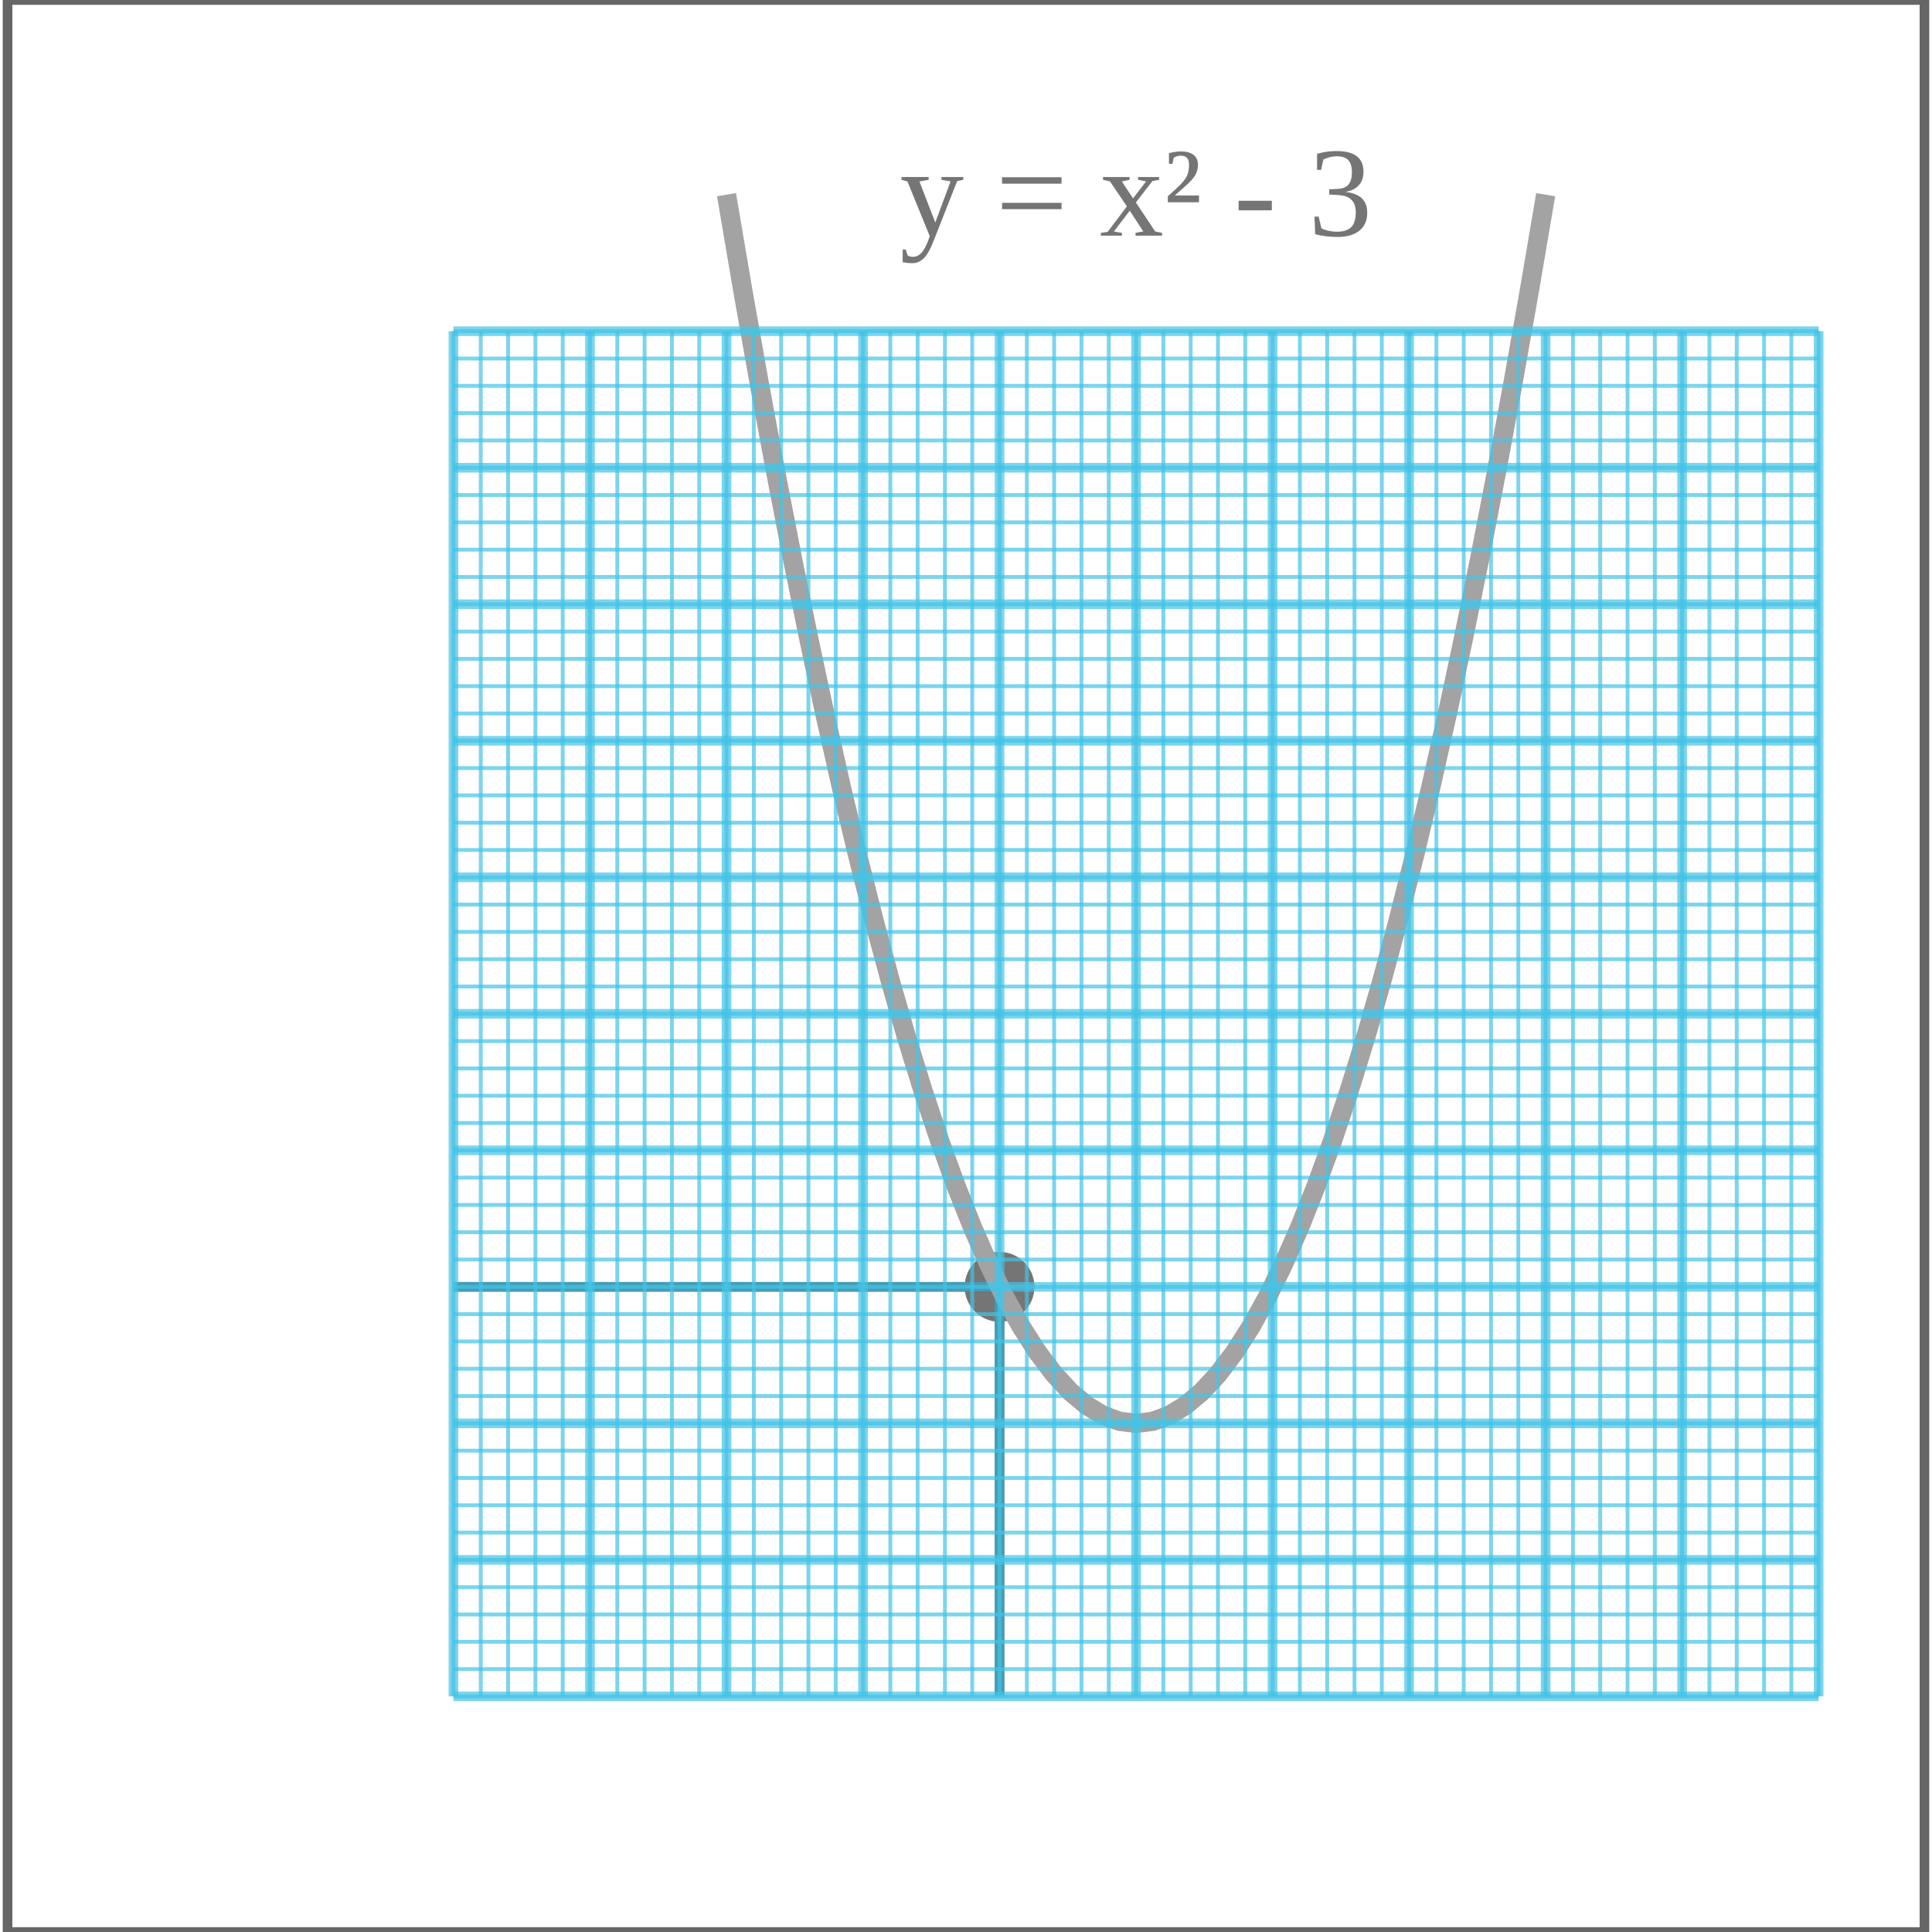
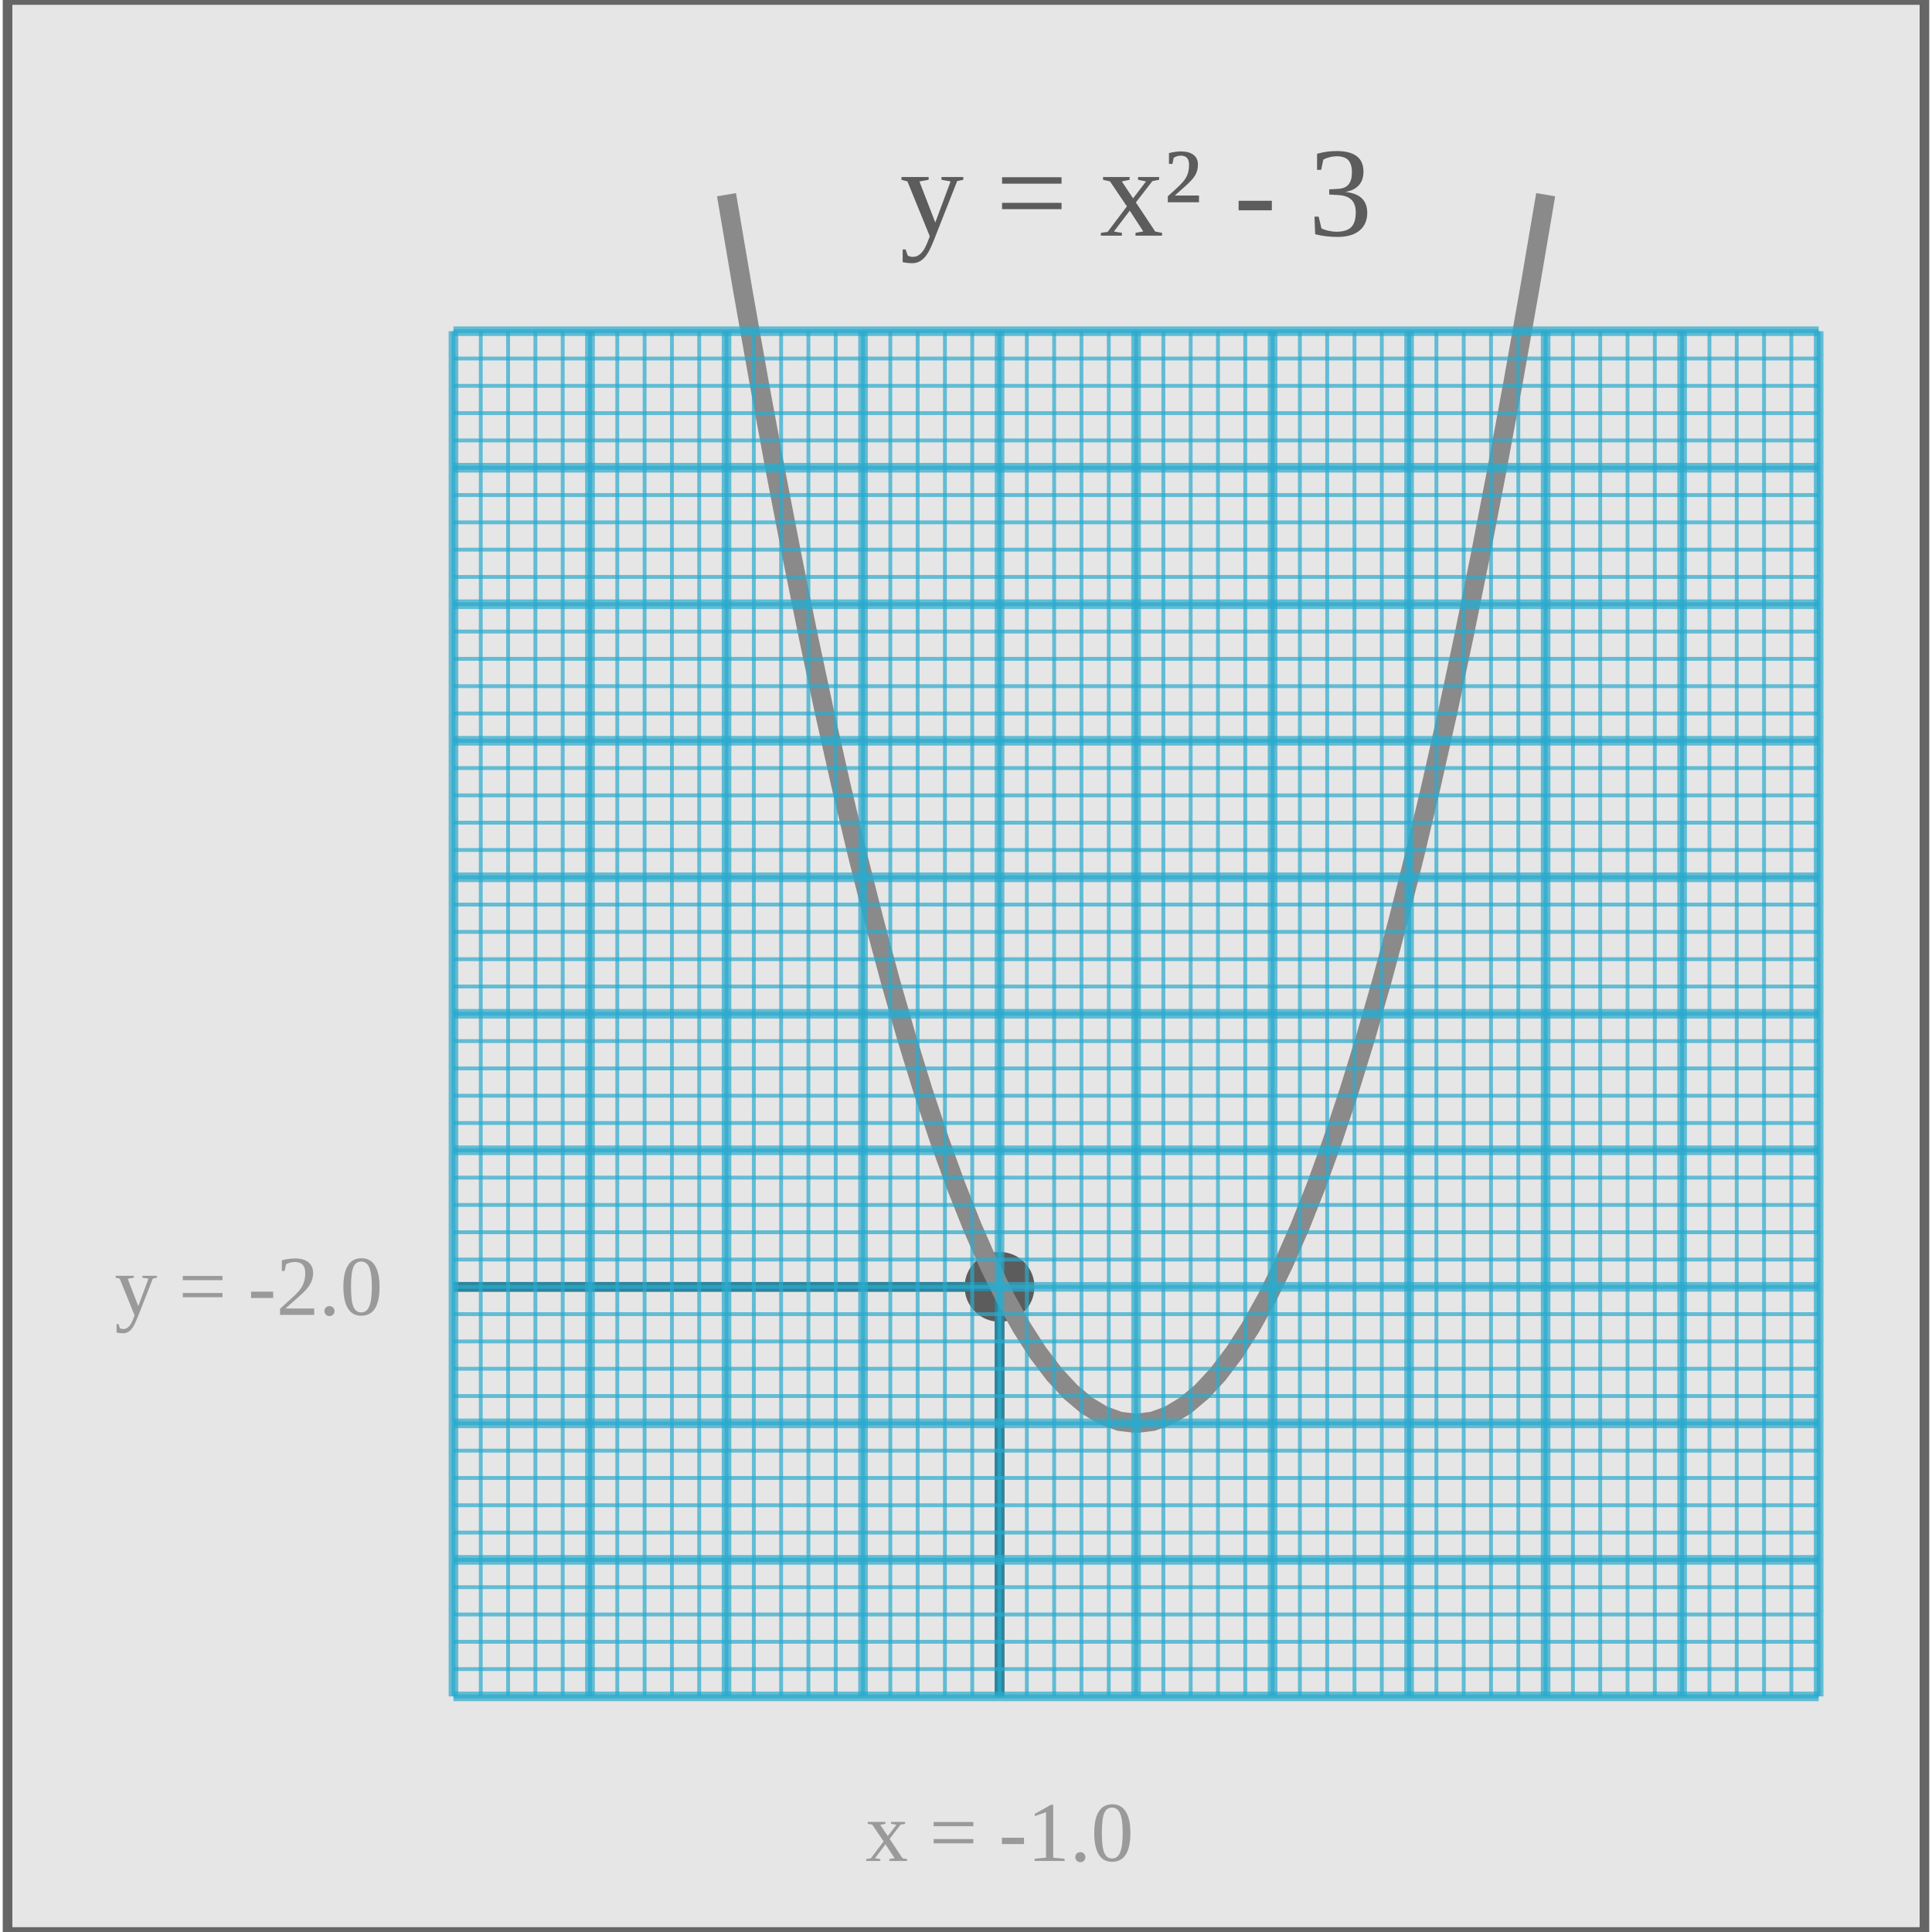
<svg xmlns="http://www.w3.org/2000/svg" height="400" stroke-opacity="1" viewBox="0 0 400 400" font-size="1" width="400" stroke="rgb(0,0,0)" version="1.1">
  <defs>
  </defs>
  <g stroke-linejoin="miter" stroke-opacity="0.0" fill-opacity="0.0" stroke="rgb(0,0,0)" fill-rule="evenodd" stroke-width="0.0" fill="rgb(0,0,0)" stroke-linecap="butt" stroke-miterlimit="10.0">
    <path d="M 90.292,277.89 l -0,-19.401 h -77.603 l -0,19.401 Z" />
  </g>
-   <g stroke-linejoin="miter" stroke-opacity="1.0" fill-opacity="0.33" font-size="17.637px" stroke="rgb(0,0,0)" fill-rule="evenodd" stroke-width="0.0" fill="rgb(255,255,255)" stroke-linecap="butt" stroke-miterlimit="10.0">
+   <g stroke-linejoin="miter" stroke-opacity="1.0" fill-opacity="0.33" font-size="17.637px" stroke="rgb(0,0,0)" fill-rule="evenodd" stroke-width="0.0" fill="rgb(0,0,0)" stroke-linecap="butt" stroke-miterlimit="10.0">
    <text dominant-baseline="middle" transform="matrix(1,-0,0,1,51.4908,268.1894)" stroke="none" text-anchor="middle">y = -2.0
    </text>
  </g>
  <g stroke-linejoin="miter" stroke-opacity="0.0" fill-opacity="0.0" stroke="rgb(0,0,0)" fill-rule="evenodd" stroke-width="0.0" fill="rgb(0,0,0)" stroke-linecap="butt" stroke-miterlimit="10.0">
    <path d="M 245.746,390.947 l -0,-19.401 h -77.603 l -0,19.401 Z" />
  </g>
-   <g stroke-linejoin="miter" stroke-opacity="1.0" fill-opacity="0.33" font-size="17.637px" stroke="rgb(0,0,0)" fill-rule="evenodd" stroke-width="0.0" fill="rgb(255,255,255)" stroke-linecap="butt" stroke-miterlimit="10.0">
+   <g stroke-linejoin="miter" stroke-opacity="1.0" fill-opacity="0.33" font-size="17.637px" stroke="rgb(0,0,0)" fill-rule="evenodd" stroke-width="0.0" fill="rgb(0,0,0)" stroke-linecap="butt" stroke-miterlimit="10.0">
    <text dominant-baseline="middle" transform="matrix(1,-0,0,1,206.9451,381.2471)" stroke="none" text-anchor="middle">x = -1.0
    </text>
  </g>
  <g stroke-linejoin="miter" stroke-opacity="1.0" fill-opacity="0.5" stroke="rgb(102,102,102)" stroke-width="5.977" fill="rgb(188,0,0)" stroke-linecap="butt" stroke-miterlimit="10.0">
    <path d="M 211.185,266.426 c 0,-2.341 -1.898,-4.24 -4.24 -4.24c -2.341,-0 -4.24,1.898 -4.24 4.24c -0,2.341 1.898,4.24 4.24 4.24c 2.341,0 4.24,-1.898 4.24 -4.24Z" />
  </g>
  <g stroke-linejoin="miter" stroke-opacity="1.0" fill-opacity="0.0" stroke="rgb(51,51,51)" stroke-width="1.992" fill="rgb(0,0,0)" stroke-linecap="butt" stroke-miterlimit="10.0">
    <path d="M 206.945,351.219 v -84.793 " />
  </g>
  <g stroke-linejoin="miter" stroke-opacity="1.0" fill-opacity="0.0" stroke="rgb(51,51,51)" stroke-width="1.992" fill="rgb(0,0,0)" stroke-linecap="butt" stroke-miterlimit="10.0">
    <path d="M 93.888,266.426 h 113.058 " />
  </g>
  <g stroke-linejoin="miter" stroke-opacity="1.0" fill-opacity="0.0" stroke="rgb(153,153,153)" stroke-width="3.984" fill="rgb(0,0,0)" stroke-linecap="butt" stroke-miterlimit="10.0">
    <path d="M 150.416,40.31 l 3.392,19.943 l 3.392,19.129 l 3.392,18.315 l 3.392,17.501 l 3.392,16.687 l 3.392,15.873 l 3.392,15.059 l 3.392,14.245 l 3.392,13.431 l 3.392,12.617 l 3.392,11.803 l 3.392,10.989 l 3.392,10.175 l 3.392,9.361 l 3.392,8.547 l 3.392,7.733 l 3.392,6.919 l 3.392,6.105 l 3.392,5.291 l 3.392,4.477 l 3.392,3.663 l 3.392,2.849 l 3.392,2.035 l 3.392,1.221 l 3.392,0.407 l 3.392,-0.407 l 3.392,-1.221 l 3.392,-2.035 l 3.392,-2.849 l 3.392,-3.663 l 3.392,-4.477 l 3.392,-5.291 l 3.392,-6.105 l 3.392,-6.919 l 3.392,-7.733 l 3.392,-8.547 l 3.392,-9.361 l 3.392,-10.175 l 3.392,-10.989 l 3.392,-11.803 l 3.392,-12.617 l 3.392,-13.431 l 3.392,-14.245 l 3.392,-15.059 l 3.392,-15.873 l 3.392,-16.687 l 3.392,-17.501 l 3.392,-18.315 l 3.392,-19.129 l 3.392,-19.943 " />
  </g>
  <g stroke-linejoin="miter" stroke-opacity="0.0" fill-opacity="0.0" stroke="rgb(0,0,0)" fill-rule="evenodd" stroke-width="0.0" fill="rgb(0,0,0)" stroke-linecap="butt" stroke-miterlimit="10.0">
    <path d="M 307.962,57.269 l -0,-29.101 h -145.505 l -0,29.101 Z" />
  </g>
  <g stroke-linejoin="miter" stroke-opacity="1.0" fill-opacity="0.6" font-size="26.455px" stroke="rgb(0,0,0)" fill-rule="evenodd" stroke-width="0.0" fill="rgb(0,0,0)" stroke-linecap="butt" stroke-miterlimit="10.0">
    <text dominant-baseline="middle" transform="matrix(1,-0,0,1,235.2096,42.7185)" stroke="none" text-anchor="middle">y = x² - 3
    </text>
  </g>
  <g stroke-linejoin="miter" stroke-opacity="0.0" fill-opacity="0.0" stroke="rgb(0,0,0)" stroke-width="0.0" fill="rgb(0,0,0)" stroke-linecap="butt" stroke-miterlimit="10.0">
    <path d="M 376.532,351.219 l -0,-282.644 h -282.644 l -0,282.644 Z" />
  </g>
  <g stroke-linejoin="miter" stroke-opacity="0.7" fill-opacity="0.0" stroke="rgb(48,189,227)" stroke-width="0.797" fill="rgb(0,0,0)" stroke-linecap="butt" stroke-miterlimit="10.0">
    <path d="M 93.888,68.575 h 282.644 " />
  </g>
  <g stroke-linejoin="miter" stroke-opacity="0.7" fill-opacity="0.0" stroke="rgb(48,189,227)" stroke-width="0.797" fill="rgb(0,0,0)" stroke-linecap="butt" stroke-miterlimit="10.0">
    <path d="M 93.888,74.228 h 282.644 " />
  </g>
  <g stroke-linejoin="miter" stroke-opacity="0.7" fill-opacity="0.0" stroke="rgb(48,189,227)" stroke-width="0.797" fill="rgb(0,0,0)" stroke-linecap="butt" stroke-miterlimit="10.0">
    <path d="M 93.888,79.881 h 282.644 " />
  </g>
  <g stroke-linejoin="miter" stroke-opacity="0.7" fill-opacity="0.0" stroke="rgb(48,189,227)" stroke-width="0.797" fill="rgb(0,0,0)" stroke-linecap="butt" stroke-miterlimit="10.0">
    <path d="M 93.888,85.533 h 282.644 " />
  </g>
  <g stroke-linejoin="miter" stroke-opacity="0.7" fill-opacity="0.0" stroke="rgb(48,189,227)" stroke-width="0.797" fill="rgb(0,0,0)" stroke-linecap="butt" stroke-miterlimit="10.0">
    <path d="M 93.888,91.186 h 282.644 " />
  </g>
  <g stroke-linejoin="miter" stroke-opacity="0.7" fill-opacity="0.0" stroke="rgb(48,189,227)" stroke-width="0.797" fill="rgb(0,0,0)" stroke-linecap="butt" stroke-miterlimit="10.0">
    <path d="M 93.888,96.839 h 282.644 " />
  </g>
  <g stroke-linejoin="miter" stroke-opacity="0.7" fill-opacity="0.0" stroke="rgb(48,189,227)" stroke-width="0.797" fill="rgb(0,0,0)" stroke-linecap="butt" stroke-miterlimit="10.0">
    <path d="M 93.888,102.492 h 282.644 " />
  </g>
  <g stroke-linejoin="miter" stroke-opacity="0.7" fill-opacity="0.0" stroke="rgb(48,189,227)" stroke-width="0.797" fill="rgb(0,0,0)" stroke-linecap="butt" stroke-miterlimit="10.0">
    <path d="M 93.888,108.145 h 282.644 " />
  </g>
  <g stroke-linejoin="miter" stroke-opacity="0.7" fill-opacity="0.0" stroke="rgb(48,189,227)" stroke-width="0.797" fill="rgb(0,0,0)" stroke-linecap="butt" stroke-miterlimit="10.0">
    <path d="M 93.888,113.798 h 282.644 " />
  </g>
  <g stroke-linejoin="miter" stroke-opacity="0.7" fill-opacity="0.0" stroke="rgb(48,189,227)" stroke-width="0.797" fill="rgb(0,0,0)" stroke-linecap="butt" stroke-miterlimit="10.0">
    <path d="M 93.888,119.451 h 282.644 " />
  </g>
  <g stroke-linejoin="miter" stroke-opacity="0.7" fill-opacity="0.0" stroke="rgb(48,189,227)" stroke-width="0.797" fill="rgb(0,0,0)" stroke-linecap="butt" stroke-miterlimit="10.0">
    <path d="M 93.888,125.104 h 282.644 " />
  </g>
  <g stroke-linejoin="miter" stroke-opacity="0.7" fill-opacity="0.0" stroke="rgb(48,189,227)" stroke-width="0.797" fill="rgb(0,0,0)" stroke-linecap="butt" stroke-miterlimit="10.0">
    <path d="M 93.888,130.756 h 282.644 " />
  </g>
  <g stroke-linejoin="miter" stroke-opacity="0.7" fill-opacity="0.0" stroke="rgb(48,189,227)" stroke-width="0.797" fill="rgb(0,0,0)" stroke-linecap="butt" stroke-miterlimit="10.0">
    <path d="M 93.888,136.409 h 282.644 " />
  </g>
  <g stroke-linejoin="miter" stroke-opacity="0.7" fill-opacity="0.0" stroke="rgb(48,189,227)" stroke-width="0.797" fill="rgb(0,0,0)" stroke-linecap="butt" stroke-miterlimit="10.0">
    <path d="M 93.888,142.062 h 282.644 " />
  </g>
  <g stroke-linejoin="miter" stroke-opacity="0.7" fill-opacity="0.0" stroke="rgb(48,189,227)" stroke-width="0.797" fill="rgb(0,0,0)" stroke-linecap="butt" stroke-miterlimit="10.0">
    <path d="M 93.888,147.715 h 282.644 " />
  </g>
  <g stroke-linejoin="miter" stroke-opacity="0.7" fill-opacity="0.0" stroke="rgb(48,189,227)" stroke-width="0.797" fill="rgb(0,0,0)" stroke-linecap="butt" stroke-miterlimit="10.0">
    <path d="M 93.888,153.368 h 282.644 " />
  </g>
  <g stroke-linejoin="miter" stroke-opacity="0.7" fill-opacity="0.0" stroke="rgb(48,189,227)" stroke-width="0.797" fill="rgb(0,0,0)" stroke-linecap="butt" stroke-miterlimit="10.0">
    <path d="M 93.888,159.021 h 282.644 " />
  </g>
  <g stroke-linejoin="miter" stroke-opacity="0.7" fill-opacity="0.0" stroke="rgb(48,189,227)" stroke-width="0.797" fill="rgb(0,0,0)" stroke-linecap="butt" stroke-miterlimit="10.0">
    <path d="M 93.888,164.674 h 282.644 " />
  </g>
  <g stroke-linejoin="miter" stroke-opacity="0.7" fill-opacity="0.0" stroke="rgb(48,189,227)" stroke-width="0.797" fill="rgb(0,0,0)" stroke-linecap="butt" stroke-miterlimit="10.0">
    <path d="M 93.888,170.327 h 282.644 " />
  </g>
  <g stroke-linejoin="miter" stroke-opacity="0.7" fill-opacity="0.0" stroke="rgb(48,189,227)" stroke-width="0.797" fill="rgb(0,0,0)" stroke-linecap="butt" stroke-miterlimit="10.0">
    <path d="M 93.888,175.98 h 282.644 " />
  </g>
  <g stroke-linejoin="miter" stroke-opacity="0.7" fill-opacity="0.0" stroke="rgb(48,189,227)" stroke-width="0.797" fill="rgb(0,0,0)" stroke-linecap="butt" stroke-miterlimit="10.0">
    <path d="M 93.888,181.632 h 282.644 " />
  </g>
  <g stroke-linejoin="miter" stroke-opacity="0.7" fill-opacity="0.0" stroke="rgb(48,189,227)" stroke-width="0.797" fill="rgb(0,0,0)" stroke-linecap="butt" stroke-miterlimit="10.0">
    <path d="M 93.888,187.285 h 282.644 " />
  </g>
  <g stroke-linejoin="miter" stroke-opacity="0.7" fill-opacity="0.0" stroke="rgb(48,189,227)" stroke-width="0.797" fill="rgb(0,0,0)" stroke-linecap="butt" stroke-miterlimit="10.0">
    <path d="M 93.888,192.938 h 282.644 " />
  </g>
  <g stroke-linejoin="miter" stroke-opacity="0.7" fill-opacity="0.0" stroke="rgb(48,189,227)" stroke-width="0.797" fill="rgb(0,0,0)" stroke-linecap="butt" stroke-miterlimit="10.0">
    <path d="M 93.888,198.591 h 282.644 " />
  </g>
  <g stroke-linejoin="miter" stroke-opacity="0.7" fill-opacity="0.0" stroke="rgb(48,189,227)" stroke-width="0.797" fill="rgb(0,0,0)" stroke-linecap="butt" stroke-miterlimit="10.0">
    <path d="M 93.888,204.244 h 282.644 " />
  </g>
  <g stroke-linejoin="miter" stroke-opacity="0.7" fill-opacity="0.0" stroke="rgb(48,189,227)" stroke-width="0.797" fill="rgb(0,0,0)" stroke-linecap="butt" stroke-miterlimit="10.0">
    <path d="M 93.888,209.897 h 282.644 " />
  </g>
  <g stroke-linejoin="miter" stroke-opacity="0.7" fill-opacity="0.0" stroke="rgb(48,189,227)" stroke-width="0.797" fill="rgb(0,0,0)" stroke-linecap="butt" stroke-miterlimit="10.0">
    <path d="M 93.888,215.55 h 282.644 " />
  </g>
  <g stroke-linejoin="miter" stroke-opacity="0.7" fill-opacity="0.0" stroke="rgb(48,189,227)" stroke-width="0.797" fill="rgb(0,0,0)" stroke-linecap="butt" stroke-miterlimit="10.0">
    <path d="M 93.888,221.203 h 282.644 " />
  </g>
  <g stroke-linejoin="miter" stroke-opacity="0.7" fill-opacity="0.0" stroke="rgb(48,189,227)" stroke-width="0.797" fill="rgb(0,0,0)" stroke-linecap="butt" stroke-miterlimit="10.0">
    <path d="M 93.888,226.856 h 282.644 " />
  </g>
  <g stroke-linejoin="miter" stroke-opacity="0.7" fill-opacity="0.0" stroke="rgb(48,189,227)" stroke-width="0.797" fill="rgb(0,0,0)" stroke-linecap="butt" stroke-miterlimit="10.0">
    <path d="M 93.888,232.508 h 282.644 " />
  </g>
  <g stroke-linejoin="miter" stroke-opacity="0.7" fill-opacity="0.0" stroke="rgb(48,189,227)" stroke-width="0.797" fill="rgb(0,0,0)" stroke-linecap="butt" stroke-miterlimit="10.0">
    <path d="M 93.888,238.161 h 282.644 " />
  </g>
  <g stroke-linejoin="miter" stroke-opacity="0.7" fill-opacity="0.0" stroke="rgb(48,189,227)" stroke-width="0.797" fill="rgb(0,0,0)" stroke-linecap="butt" stroke-miterlimit="10.0">
    <path d="M 93.888,243.814 h 282.644 " />
  </g>
  <g stroke-linejoin="miter" stroke-opacity="0.7" fill-opacity="0.0" stroke="rgb(48,189,227)" stroke-width="0.797" fill="rgb(0,0,0)" stroke-linecap="butt" stroke-miterlimit="10.0">
    <path d="M 93.888,249.467 h 282.644 " />
  </g>
  <g stroke-linejoin="miter" stroke-opacity="0.7" fill-opacity="0.0" stroke="rgb(48,189,227)" stroke-width="0.797" fill="rgb(0,0,0)" stroke-linecap="butt" stroke-miterlimit="10.0">
    <path d="M 93.888,255.12 h 282.644 " />
  </g>
  <g stroke-linejoin="miter" stroke-opacity="0.7" fill-opacity="0.0" stroke="rgb(48,189,227)" stroke-width="0.797" fill="rgb(0,0,0)" stroke-linecap="butt" stroke-miterlimit="10.0">
    <path d="M 93.888,260.773 h 282.644 " />
  </g>
  <g stroke-linejoin="miter" stroke-opacity="0.7" fill-opacity="0.0" stroke="rgb(48,189,227)" stroke-width="0.797" fill="rgb(0,0,0)" stroke-linecap="butt" stroke-miterlimit="10.0">
    <path d="M 93.888,266.426 h 282.644 " />
  </g>
  <g stroke-linejoin="miter" stroke-opacity="0.7" fill-opacity="0.0" stroke="rgb(48,189,227)" stroke-width="0.797" fill="rgb(0,0,0)" stroke-linecap="butt" stroke-miterlimit="10.0">
    <path d="M 93.888,272.079 h 282.644 " />
  </g>
  <g stroke-linejoin="miter" stroke-opacity="0.7" fill-opacity="0.0" stroke="rgb(48,189,227)" stroke-width="0.797" fill="rgb(0,0,0)" stroke-linecap="butt" stroke-miterlimit="10.0">
    <path d="M 93.888,277.731 h 282.644 " />
  </g>
  <g stroke-linejoin="miter" stroke-opacity="0.7" fill-opacity="0.0" stroke="rgb(48,189,227)" stroke-width="0.797" fill="rgb(0,0,0)" stroke-linecap="butt" stroke-miterlimit="10.0">
    <path d="M 93.888,283.384 h 282.644 " />
  </g>
  <g stroke-linejoin="miter" stroke-opacity="0.7" fill-opacity="0.0" stroke="rgb(48,189,227)" stroke-width="0.797" fill="rgb(0,0,0)" stroke-linecap="butt" stroke-miterlimit="10.0">
    <path d="M 93.888,289.037 h 282.644 " />
  </g>
  <g stroke-linejoin="miter" stroke-opacity="0.7" fill-opacity="0.0" stroke="rgb(48,189,227)" stroke-width="0.797" fill="rgb(0,0,0)" stroke-linecap="butt" stroke-miterlimit="10.0">
    <path d="M 93.888,294.69 h 282.644 " />
  </g>
  <g stroke-linejoin="miter" stroke-opacity="0.7" fill-opacity="0.0" stroke="rgb(48,189,227)" stroke-width="0.797" fill="rgb(0,0,0)" stroke-linecap="butt" stroke-miterlimit="10.0">
    <path d="M 93.888,300.343 h 282.644 " />
  </g>
  <g stroke-linejoin="miter" stroke-opacity="0.7" fill-opacity="0.0" stroke="rgb(48,189,227)" stroke-width="0.797" fill="rgb(0,0,0)" stroke-linecap="butt" stroke-miterlimit="10.0">
    <path d="M 93.888,305.996 h 282.644 " />
  </g>
  <g stroke-linejoin="miter" stroke-opacity="0.7" fill-opacity="0.0" stroke="rgb(48,189,227)" stroke-width="0.797" fill="rgb(0,0,0)" stroke-linecap="butt" stroke-miterlimit="10.0">
    <path d="M 93.888,311.649 h 282.644 " />
  </g>
  <g stroke-linejoin="miter" stroke-opacity="0.7" fill-opacity="0.0" stroke="rgb(48,189,227)" stroke-width="0.797" fill="rgb(0,0,0)" stroke-linecap="butt" stroke-miterlimit="10.0">
    <path d="M 93.888,317.302 h 282.644 " />
  </g>
  <g stroke-linejoin="miter" stroke-opacity="0.7" fill-opacity="0.0" stroke="rgb(48,189,227)" stroke-width="0.797" fill="rgb(0,0,0)" stroke-linecap="butt" stroke-miterlimit="10.0">
    <path d="M 93.888,322.955 h 282.644 " />
  </g>
  <g stroke-linejoin="miter" stroke-opacity="0.7" fill-opacity="0.0" stroke="rgb(48,189,227)" stroke-width="0.797" fill="rgb(0,0,0)" stroke-linecap="butt" stroke-miterlimit="10.0">
    <path d="M 93.888,328.608 h 282.644 " />
  </g>
  <g stroke-linejoin="miter" stroke-opacity="0.7" fill-opacity="0.0" stroke="rgb(48,189,227)" stroke-width="0.797" fill="rgb(0,0,0)" stroke-linecap="butt" stroke-miterlimit="10.0">
    <path d="M 93.888,334.26 h 282.644 " />
  </g>
  <g stroke-linejoin="miter" stroke-opacity="0.7" fill-opacity="0.0" stroke="rgb(48,189,227)" stroke-width="0.797" fill="rgb(0,0,0)" stroke-linecap="butt" stroke-miterlimit="10.0">
    <path d="M 93.888,339.913 h 282.644 " />
  </g>
  <g stroke-linejoin="miter" stroke-opacity="0.7" fill-opacity="0.0" stroke="rgb(48,189,227)" stroke-width="0.797" fill="rgb(0,0,0)" stroke-linecap="butt" stroke-miterlimit="10.0">
    <path d="M 93.888,345.566 h 282.644 " />
  </g>
  <g stroke-linejoin="miter" stroke-opacity="0.7" fill-opacity="0.0" stroke="rgb(48,189,227)" stroke-width="0.797" fill="rgb(0,0,0)" stroke-linecap="butt" stroke-miterlimit="10.0">
    <path d="M 93.888,351.219 h 282.644 " />
  </g>
  <g stroke-linejoin="miter" stroke-opacity="0.7" fill-opacity="0.0" stroke="rgb(48,189,227)" stroke-width="0.797" fill="rgb(0,0,0)" stroke-linecap="butt" stroke-miterlimit="10.0">
    <path d="M 376.532,351.219 v -282.644 " />
  </g>
  <g stroke-linejoin="miter" stroke-opacity="0.7" fill-opacity="0.0" stroke="rgb(48,189,227)" stroke-width="0.797" fill="rgb(0,0,0)" stroke-linecap="butt" stroke-miterlimit="10.0">
    <path d="M 370.879,351.219 v -282.644 " />
  </g>
  <g stroke-linejoin="miter" stroke-opacity="0.7" fill-opacity="0.0" stroke="rgb(48,189,227)" stroke-width="0.797" fill="rgb(0,0,0)" stroke-linecap="butt" stroke-miterlimit="10.0">
    <path d="M 365.226,351.219 v -282.644 " />
  </g>
  <g stroke-linejoin="miter" stroke-opacity="0.7" fill-opacity="0.0" stroke="rgb(48,189,227)" stroke-width="0.797" fill="rgb(0,0,0)" stroke-linecap="butt" stroke-miterlimit="10.0">
    <path d="M 359.573,351.219 v -282.644 " />
  </g>
  <g stroke-linejoin="miter" stroke-opacity="0.7" fill-opacity="0.0" stroke="rgb(48,189,227)" stroke-width="0.797" fill="rgb(0,0,0)" stroke-linecap="butt" stroke-miterlimit="10.0">
    <path d="M 353.92,351.219 v -282.644 " />
  </g>
  <g stroke-linejoin="miter" stroke-opacity="0.7" fill-opacity="0.0" stroke="rgb(48,189,227)" stroke-width="0.797" fill="rgb(0,0,0)" stroke-linecap="butt" stroke-miterlimit="10.0">
    <path d="M 348.267,351.219 v -282.644 " />
  </g>
  <g stroke-linejoin="miter" stroke-opacity="0.7" fill-opacity="0.0" stroke="rgb(48,189,227)" stroke-width="0.797" fill="rgb(0,0,0)" stroke-linecap="butt" stroke-miterlimit="10.0">
    <path d="M 342.614,351.219 v -282.644 " />
  </g>
  <g stroke-linejoin="miter" stroke-opacity="0.7" fill-opacity="0.0" stroke="rgb(48,189,227)" stroke-width="0.797" fill="rgb(0,0,0)" stroke-linecap="butt" stroke-miterlimit="10.0">
    <path d="M 336.962,351.219 v -282.644 " />
  </g>
  <g stroke-linejoin="miter" stroke-opacity="0.7" fill-opacity="0.0" stroke="rgb(48,189,227)" stroke-width="0.797" fill="rgb(0,0,0)" stroke-linecap="butt" stroke-miterlimit="10.0">
    <path d="M 331.309,351.219 v -282.644 " />
  </g>
  <g stroke-linejoin="miter" stroke-opacity="0.7" fill-opacity="0.0" stroke="rgb(48,189,227)" stroke-width="0.797" fill="rgb(0,0,0)" stroke-linecap="butt" stroke-miterlimit="10.0">
    <path d="M 325.656,351.219 v -282.644 " />
  </g>
  <g stroke-linejoin="miter" stroke-opacity="0.7" fill-opacity="0.0" stroke="rgb(48,189,227)" stroke-width="0.797" fill="rgb(0,0,0)" stroke-linecap="butt" stroke-miterlimit="10.0">
    <path d="M 320.003,351.219 v -282.644 " />
  </g>
  <g stroke-linejoin="miter" stroke-opacity="0.7" fill-opacity="0.0" stroke="rgb(48,189,227)" stroke-width="0.797" fill="rgb(0,0,0)" stroke-linecap="butt" stroke-miterlimit="10.0">
    <path d="M 314.35,351.219 v -282.644 " />
  </g>
  <g stroke-linejoin="miter" stroke-opacity="0.7" fill-opacity="0.0" stroke="rgb(48,189,227)" stroke-width="0.797" fill="rgb(0,0,0)" stroke-linecap="butt" stroke-miterlimit="10.0">
    <path d="M 308.697,351.219 v -282.644 " />
  </g>
  <g stroke-linejoin="miter" stroke-opacity="0.7" fill-opacity="0.0" stroke="rgb(48,189,227)" stroke-width="0.797" fill="rgb(0,0,0)" stroke-linecap="butt" stroke-miterlimit="10.0">
    <path d="M 303.044,351.219 v -282.644 " />
  </g>
  <g stroke-linejoin="miter" stroke-opacity="0.7" fill-opacity="0.0" stroke="rgb(48,189,227)" stroke-width="0.797" fill="rgb(0,0,0)" stroke-linecap="butt" stroke-miterlimit="10.0">
    <path d="M 297.391,351.219 v -282.644 " />
  </g>
  <g stroke-linejoin="miter" stroke-opacity="0.7" fill-opacity="0.0" stroke="rgb(48,189,227)" stroke-width="0.797" fill="rgb(0,0,0)" stroke-linecap="butt" stroke-miterlimit="10.0">
    <path d="M 291.738,351.219 v -282.644 " />
  </g>
  <g stroke-linejoin="miter" stroke-opacity="0.7" fill-opacity="0.0" stroke="rgb(48,189,227)" stroke-width="0.797" fill="rgb(0,0,0)" stroke-linecap="butt" stroke-miterlimit="10.0">
    <path d="M 286.086,351.219 v -282.644 " />
  </g>
  <g stroke-linejoin="miter" stroke-opacity="0.7" fill-opacity="0.0" stroke="rgb(48,189,227)" stroke-width="0.797" fill="rgb(0,0,0)" stroke-linecap="butt" stroke-miterlimit="10.0">
    <path d="M 280.433,351.219 v -282.644 " />
  </g>
  <g stroke-linejoin="miter" stroke-opacity="0.7" fill-opacity="0.0" stroke="rgb(48,189,227)" stroke-width="0.797" fill="rgb(0,0,0)" stroke-linecap="butt" stroke-miterlimit="10.0">
    <path d="M 274.78,351.219 v -282.644 " />
  </g>
  <g stroke-linejoin="miter" stroke-opacity="0.7" fill-opacity="0.0" stroke="rgb(48,189,227)" stroke-width="0.797" fill="rgb(0,0,0)" stroke-linecap="butt" stroke-miterlimit="10.0">
    <path d="M 269.127,351.219 v -282.644 " />
  </g>
  <g stroke-linejoin="miter" stroke-opacity="0.7" fill-opacity="0.0" stroke="rgb(48,189,227)" stroke-width="0.797" fill="rgb(0,0,0)" stroke-linecap="butt" stroke-miterlimit="10.0">
    <path d="M 263.474,351.219 v -282.644 " />
  </g>
  <g stroke-linejoin="miter" stroke-opacity="0.7" fill-opacity="0.0" stroke="rgb(48,189,227)" stroke-width="0.797" fill="rgb(0,0,0)" stroke-linecap="butt" stroke-miterlimit="10.0">
    <path d="M 257.821,351.219 v -282.644 " />
  </g>
  <g stroke-linejoin="miter" stroke-opacity="0.7" fill-opacity="0.0" stroke="rgb(48,189,227)" stroke-width="0.797" fill="rgb(0,0,0)" stroke-linecap="butt" stroke-miterlimit="10.0">
    <path d="M 252.168,351.219 v -282.644 " />
  </g>
  <g stroke-linejoin="miter" stroke-opacity="0.7" fill-opacity="0.0" stroke="rgb(48,189,227)" stroke-width="0.797" fill="rgb(0,0,0)" stroke-linecap="butt" stroke-miterlimit="10.0">
    <path d="M 246.515,351.219 v -282.644 " />
  </g>
  <g stroke-linejoin="miter" stroke-opacity="0.7" fill-opacity="0.0" stroke="rgb(48,189,227)" stroke-width="0.797" fill="rgb(0,0,0)" stroke-linecap="butt" stroke-miterlimit="10.0">
    <path d="M 240.862,351.219 v -282.644 " />
  </g>
  <g stroke-linejoin="miter" stroke-opacity="0.7" fill-opacity="0.0" stroke="rgb(48,189,227)" stroke-width="0.797" fill="rgb(0,0,0)" stroke-linecap="butt" stroke-miterlimit="10.0">
    <path d="M 235.21,351.219 v -282.644 " />
  </g>
  <g stroke-linejoin="miter" stroke-opacity="0.7" fill-opacity="0.0" stroke="rgb(48,189,227)" stroke-width="0.797" fill="rgb(0,0,0)" stroke-linecap="butt" stroke-miterlimit="10.0">
    <path d="M 229.557,351.219 v -282.644 " />
  </g>
  <g stroke-linejoin="miter" stroke-opacity="0.7" fill-opacity="0.0" stroke="rgb(48,189,227)" stroke-width="0.797" fill="rgb(0,0,0)" stroke-linecap="butt" stroke-miterlimit="10.0">
    <path d="M 223.904,351.219 v -282.644 " />
  </g>
  <g stroke-linejoin="miter" stroke-opacity="0.7" fill-opacity="0.0" stroke="rgb(48,189,227)" stroke-width="0.797" fill="rgb(0,0,0)" stroke-linecap="butt" stroke-miterlimit="10.0">
    <path d="M 218.251,351.219 v -282.644 " />
  </g>
  <g stroke-linejoin="miter" stroke-opacity="0.7" fill-opacity="0.0" stroke="rgb(48,189,227)" stroke-width="0.797" fill="rgb(0,0,0)" stroke-linecap="butt" stroke-miterlimit="10.0">
    <path d="M 212.598,351.219 v -282.644 " />
  </g>
  <g stroke-linejoin="miter" stroke-opacity="0.7" fill-opacity="0.0" stroke="rgb(48,189,227)" stroke-width="0.797" fill="rgb(0,0,0)" stroke-linecap="butt" stroke-miterlimit="10.0">
    <path d="M 206.945,351.219 v -282.644 " />
  </g>
  <g stroke-linejoin="miter" stroke-opacity="0.7" fill-opacity="0.0" stroke="rgb(48,189,227)" stroke-width="0.797" fill="rgb(0,0,0)" stroke-linecap="butt" stroke-miterlimit="10.0">
    <path d="M 201.292,351.219 v -282.644 " />
  </g>
  <g stroke-linejoin="miter" stroke-opacity="0.7" fill-opacity="0.0" stroke="rgb(48,189,227)" stroke-width="0.797" fill="rgb(0,0,0)" stroke-linecap="butt" stroke-miterlimit="10.0">
    <path d="M 195.639,351.219 v -282.644 " />
  </g>
  <g stroke-linejoin="miter" stroke-opacity="0.7" fill-opacity="0.0" stroke="rgb(48,189,227)" stroke-width="0.797" fill="rgb(0,0,0)" stroke-linecap="butt" stroke-miterlimit="10.0">
    <path d="M 189.987,351.219 v -282.644 " />
  </g>
  <g stroke-linejoin="miter" stroke-opacity="0.7" fill-opacity="0.0" stroke="rgb(48,189,227)" stroke-width="0.797" fill="rgb(0,0,0)" stroke-linecap="butt" stroke-miterlimit="10.0">
    <path d="M 184.334,351.219 v -282.644 " />
  </g>
  <g stroke-linejoin="miter" stroke-opacity="0.7" fill-opacity="0.0" stroke="rgb(48,189,227)" stroke-width="0.797" fill="rgb(0,0,0)" stroke-linecap="butt" stroke-miterlimit="10.0">
    <path d="M 178.681,351.219 v -282.644 " />
  </g>
  <g stroke-linejoin="miter" stroke-opacity="0.7" fill-opacity="0.0" stroke="rgb(48,189,227)" stroke-width="0.797" fill="rgb(0,0,0)" stroke-linecap="butt" stroke-miterlimit="10.0">
    <path d="M 173.028,351.219 v -282.644 " />
  </g>
  <g stroke-linejoin="miter" stroke-opacity="0.7" fill-opacity="0.0" stroke="rgb(48,189,227)" stroke-width="0.797" fill="rgb(0,0,0)" stroke-linecap="butt" stroke-miterlimit="10.0">
    <path d="M 167.375,351.219 v -282.644 " />
  </g>
  <g stroke-linejoin="miter" stroke-opacity="0.7" fill-opacity="0.0" stroke="rgb(48,189,227)" stroke-width="0.797" fill="rgb(0,0,0)" stroke-linecap="butt" stroke-miterlimit="10.0">
    <path d="M 161.722,351.219 v -282.644 " />
  </g>
  <g stroke-linejoin="miter" stroke-opacity="0.7" fill-opacity="0.0" stroke="rgb(48,189,227)" stroke-width="0.797" fill="rgb(0,0,0)" stroke-linecap="butt" stroke-miterlimit="10.0">
    <path d="M 156.069,351.219 v -282.644 " />
  </g>
  <g stroke-linejoin="miter" stroke-opacity="0.7" fill-opacity="0.0" stroke="rgb(48,189,227)" stroke-width="0.797" fill="rgb(0,0,0)" stroke-linecap="butt" stroke-miterlimit="10.0">
    <path d="M 150.416,351.219 v -282.644 " />
  </g>
  <g stroke-linejoin="miter" stroke-opacity="0.7" fill-opacity="0.0" stroke="rgb(48,189,227)" stroke-width="0.797" fill="rgb(0,0,0)" stroke-linecap="butt" stroke-miterlimit="10.0">
    <path d="M 144.763,351.219 v -282.644 " />
  </g>
  <g stroke-linejoin="miter" stroke-opacity="0.7" fill-opacity="0.0" stroke="rgb(48,189,227)" stroke-width="0.797" fill="rgb(0,0,0)" stroke-linecap="butt" stroke-miterlimit="10.0">
    <path d="M 139.111,351.219 v -282.644 " />
  </g>
  <g stroke-linejoin="miter" stroke-opacity="0.7" fill-opacity="0.0" stroke="rgb(48,189,227)" stroke-width="0.797" fill="rgb(0,0,0)" stroke-linecap="butt" stroke-miterlimit="10.0">
    <path d="M 133.458,351.219 v -282.644 " />
  </g>
  <g stroke-linejoin="miter" stroke-opacity="0.7" fill-opacity="0.0" stroke="rgb(48,189,227)" stroke-width="0.797" fill="rgb(0,0,0)" stroke-linecap="butt" stroke-miterlimit="10.0">
    <path d="M 127.805,351.219 v -282.644 " />
  </g>
  <g stroke-linejoin="miter" stroke-opacity="0.7" fill-opacity="0.0" stroke="rgb(48,189,227)" stroke-width="0.797" fill="rgb(0,0,0)" stroke-linecap="butt" stroke-miterlimit="10.0">
    <path d="M 122.152,351.219 v -282.644 " />
  </g>
  <g stroke-linejoin="miter" stroke-opacity="0.7" fill-opacity="0.0" stroke="rgb(48,189,227)" stroke-width="0.797" fill="rgb(0,0,0)" stroke-linecap="butt" stroke-miterlimit="10.0">
    <path d="M 116.499,351.219 v -282.644 " />
  </g>
  <g stroke-linejoin="miter" stroke-opacity="0.7" fill-opacity="0.0" stroke="rgb(48,189,227)" stroke-width="0.797" fill="rgb(0,0,0)" stroke-linecap="butt" stroke-miterlimit="10.0">
    <path d="M 110.846,351.219 v -282.644 " />
  </g>
  <g stroke-linejoin="miter" stroke-opacity="0.7" fill-opacity="0.0" stroke="rgb(48,189,227)" stroke-width="0.797" fill="rgb(0,0,0)" stroke-linecap="butt" stroke-miterlimit="10.0">
    <path d="M 105.193,351.219 v -282.644 " />
  </g>
  <g stroke-linejoin="miter" stroke-opacity="0.7" fill-opacity="0.0" stroke="rgb(48,189,227)" stroke-width="0.797" fill="rgb(0,0,0)" stroke-linecap="butt" stroke-miterlimit="10.0">
    <path d="M 99.54,351.219 v -282.644 " />
  </g>
  <g stroke-linejoin="miter" stroke-opacity="0.7" fill-opacity="0.0" stroke="rgb(48,189,227)" stroke-width="0.797" fill="rgb(0,0,0)" stroke-linecap="butt" stroke-miterlimit="10.0">
    <path d="M 93.888,351.219 v -282.644 " />
  </g>
  <g stroke-linejoin="miter" stroke-opacity="0.7" fill-opacity="0.0" stroke="rgb(48,189,227)" stroke-width="1.992" fill="rgb(0,0,0)" stroke-linecap="butt" stroke-miterlimit="10.0">
    <path d="M 93.888,68.575 h 282.644 " />
  </g>
  <g stroke-linejoin="miter" stroke-opacity="0.7" fill-opacity="0.0" stroke="rgb(48,189,227)" stroke-width="1.992" fill="rgb(0,0,0)" stroke-linecap="butt" stroke-miterlimit="10.0">
    <path d="M 93.888,96.839 h 282.644 " />
  </g>
  <g stroke-linejoin="miter" stroke-opacity="0.7" fill-opacity="0.0" stroke="rgb(48,189,227)" stroke-width="1.992" fill="rgb(0,0,0)" stroke-linecap="butt" stroke-miterlimit="10.0">
    <path d="M 93.888,125.104 h 282.644 " />
  </g>
  <g stroke-linejoin="miter" stroke-opacity="0.7" fill-opacity="0.0" stroke="rgb(48,189,227)" stroke-width="1.992" fill="rgb(0,0,0)" stroke-linecap="butt" stroke-miterlimit="10.0">
    <path d="M 93.888,153.368 h 282.644 " />
  </g>
  <g stroke-linejoin="miter" stroke-opacity="0.7" fill-opacity="0.0" stroke="rgb(48,189,227)" stroke-width="1.992" fill="rgb(0,0,0)" stroke-linecap="butt" stroke-miterlimit="10.0">
    <path d="M 93.888,181.632 h 282.644 " />
  </g>
  <g stroke-linejoin="miter" stroke-opacity="0.7" fill-opacity="0.0" stroke="rgb(48,189,227)" stroke-width="1.992" fill="rgb(0,0,0)" stroke-linecap="butt" stroke-miterlimit="10.0">
    <path d="M 93.888,209.897 h 282.644 " />
  </g>
  <g stroke-linejoin="miter" stroke-opacity="0.7" fill-opacity="0.0" stroke="rgb(48,189,227)" stroke-width="1.992" fill="rgb(0,0,0)" stroke-linecap="butt" stroke-miterlimit="10.0">
    <path d="M 93.888,238.161 h 282.644 " />
  </g>
  <g stroke-linejoin="miter" stroke-opacity="0.7" fill-opacity="0.0" stroke="rgb(48,189,227)" stroke-width="1.992" fill="rgb(0,0,0)" stroke-linecap="butt" stroke-miterlimit="10.0">
    <path d="M 93.888,266.426 h 282.644 " />
  </g>
  <g stroke-linejoin="miter" stroke-opacity="0.7" fill-opacity="0.0" stroke="rgb(48,189,227)" stroke-width="1.992" fill="rgb(0,0,0)" stroke-linecap="butt" stroke-miterlimit="10.0">
    <path d="M 93.888,294.69 h 282.644 " />
  </g>
  <g stroke-linejoin="miter" stroke-opacity="0.7" fill-opacity="0.0" stroke="rgb(48,189,227)" stroke-width="1.992" fill="rgb(0,0,0)" stroke-linecap="butt" stroke-miterlimit="10.0">
    <path d="M 93.888,322.955 h 282.644 " />
  </g>
  <g stroke-linejoin="miter" stroke-opacity="0.7" fill-opacity="0.0" stroke="rgb(48,189,227)" stroke-width="1.992" fill="rgb(0,0,0)" stroke-linecap="butt" stroke-miterlimit="10.0">
    <path d="M 93.888,351.219 h 282.644 " />
  </g>
  <g stroke-linejoin="miter" stroke-opacity="0.7" fill-opacity="0.0" stroke="rgb(48,189,227)" stroke-width="1.992" fill="rgb(0,0,0)" stroke-linecap="butt" stroke-miterlimit="10.0">
    <path d="M 376.532,351.219 v -282.644 " />
  </g>
  <g stroke-linejoin="miter" stroke-opacity="0.7" fill-opacity="0.0" stroke="rgb(48,189,227)" stroke-width="1.992" fill="rgb(0,0,0)" stroke-linecap="butt" stroke-miterlimit="10.0">
    <path d="M 348.267,351.219 v -282.644 " />
  </g>
  <g stroke-linejoin="miter" stroke-opacity="0.7" fill-opacity="0.0" stroke="rgb(48,189,227)" stroke-width="1.992" fill="rgb(0,0,0)" stroke-linecap="butt" stroke-miterlimit="10.0">
    <path d="M 320.003,351.219 v -282.644 " />
  </g>
  <g stroke-linejoin="miter" stroke-opacity="0.7" fill-opacity="0.0" stroke="rgb(48,189,227)" stroke-width="1.992" fill="rgb(0,0,0)" stroke-linecap="butt" stroke-miterlimit="10.0">
    <path d="M 291.738,351.219 v -282.644 " />
  </g>
  <g stroke-linejoin="miter" stroke-opacity="0.7" fill-opacity="0.0" stroke="rgb(48,189,227)" stroke-width="1.992" fill="rgb(0,0,0)" stroke-linecap="butt" stroke-miterlimit="10.0">
    <path d="M 263.474,351.219 v -282.644 " />
  </g>
  <g stroke-linejoin="miter" stroke-opacity="0.7" fill-opacity="0.0" stroke="rgb(48,189,227)" stroke-width="1.992" fill="rgb(0,0,0)" stroke-linecap="butt" stroke-miterlimit="10.0">
    <path d="M 235.21,351.219 v -282.644 " />
  </g>
  <g stroke-linejoin="miter" stroke-opacity="0.7" fill-opacity="0.0" stroke="rgb(48,189,227)" stroke-width="1.992" fill="rgb(0,0,0)" stroke-linecap="butt" stroke-miterlimit="10.0">
    <path d="M 206.945,351.219 v -282.644 " />
  </g>
  <g stroke-linejoin="miter" stroke-opacity="0.7" fill-opacity="0.0" stroke="rgb(48,189,227)" stroke-width="1.992" fill="rgb(0,0,0)" stroke-linecap="butt" stroke-miterlimit="10.0">
    <path d="M 178.681,351.219 v -282.644 " />
  </g>
  <g stroke-linejoin="miter" stroke-opacity="0.7" fill-opacity="0.0" stroke="rgb(48,189,227)" stroke-width="1.992" fill="rgb(0,0,0)" stroke-linecap="butt" stroke-miterlimit="10.0">
    <path d="M 150.416,351.219 v -282.644 " />
  </g>
  <g stroke-linejoin="miter" stroke-opacity="0.7" fill-opacity="0.0" stroke="rgb(48,189,227)" stroke-width="1.992" fill="rgb(0,0,0)" stroke-linecap="butt" stroke-miterlimit="10.0">
    <path d="M 122.152,351.219 v -282.644 " />
  </g>
  <g stroke-linejoin="miter" stroke-opacity="0.7" fill-opacity="0.0" stroke="rgb(48,189,227)" stroke-width="1.992" fill="rgb(0,0,0)" stroke-linecap="butt" stroke-miterlimit="10.0">
    <path d="M 93.888,351.219 v -282.644 " />
  </g>
-   <g stroke-linejoin="miter" stroke-opacity="1.0" fill-opacity="0.1" stroke="rgb(102,102,102)" stroke-width="1.992" fill="rgb(255,255,255)" stroke-linecap="butt" stroke-miterlimit="10.0">
+   <g stroke-linejoin="miter" stroke-opacity="1.0" fill-opacity="0.1" stroke="rgb(102,102,102)" stroke-width="1.992" fill="rgb(0,0,0)" stroke-linecap="butt" stroke-miterlimit="10.0">
    <path d="M 398.437,400 l -0,-400 h -396.873 l -0,400 Z" />
  </g>
</svg>
